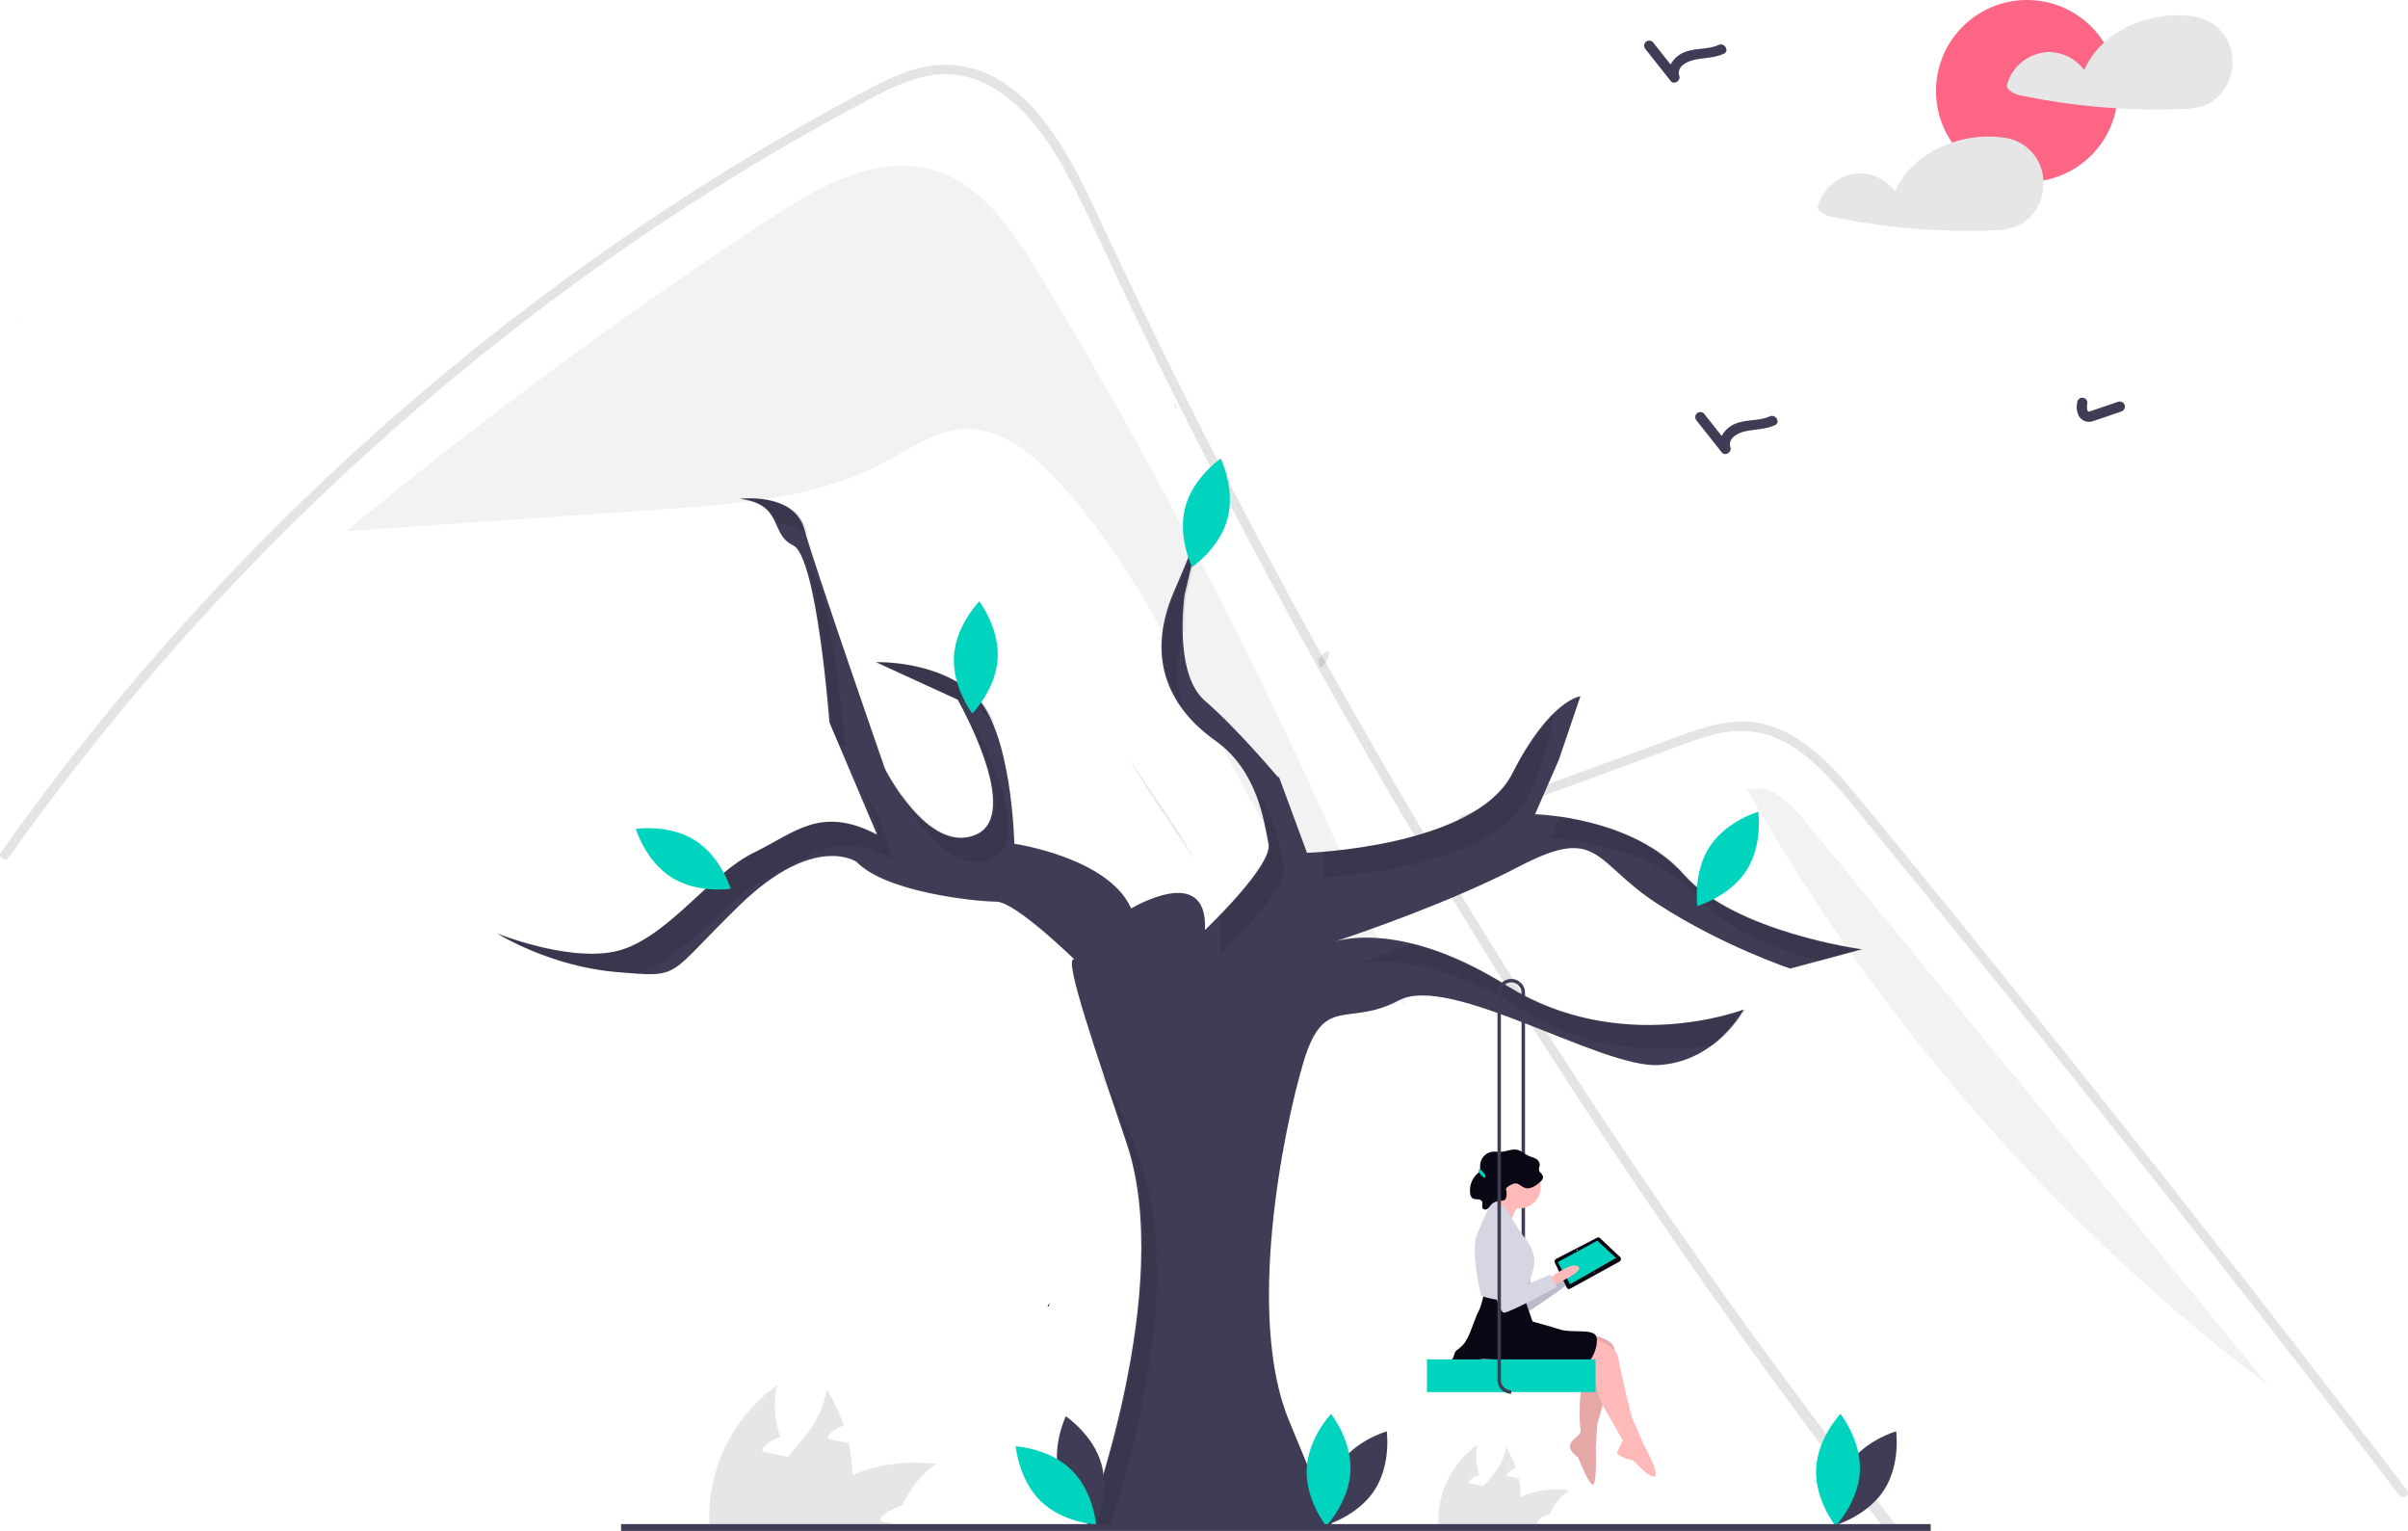
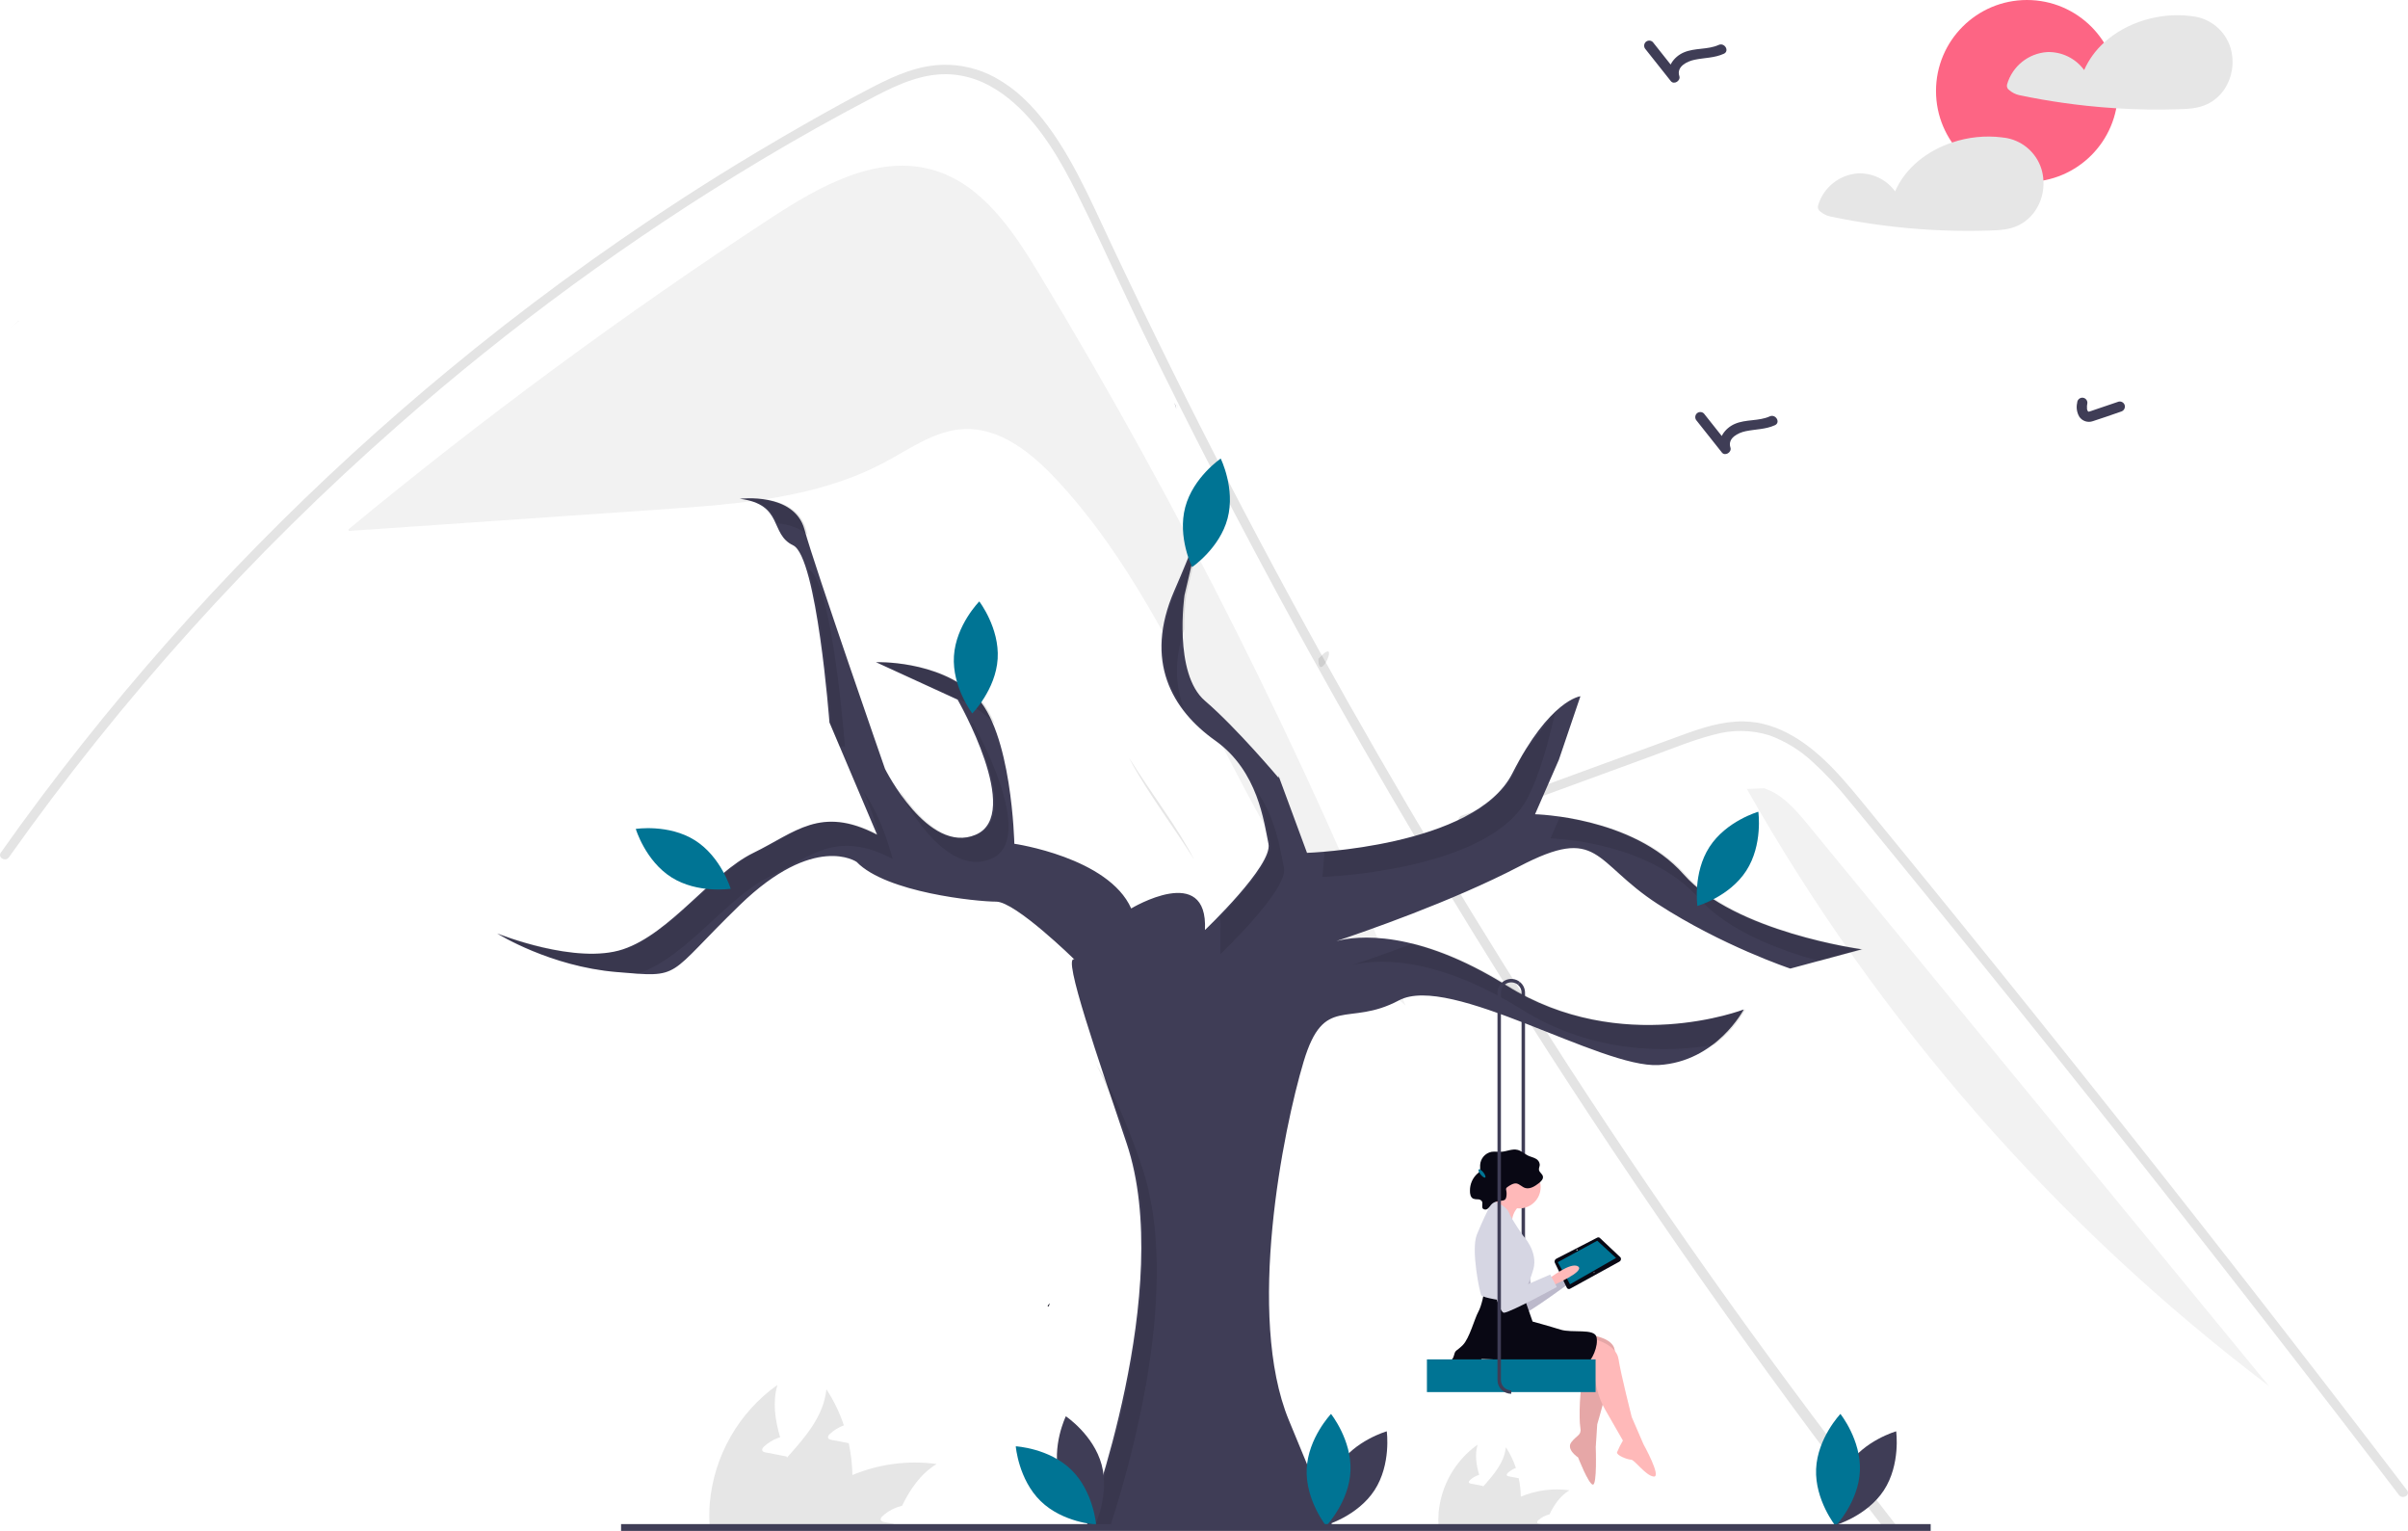
<svg xmlns="http://www.w3.org/2000/svg" width="1026.163" height="652.19" viewBox="0 0 1026.163 652.19" role="img" artist="Katerina Limpitsouni" source="https://undraw.co/">
  <g id="Group_24" data-name="Group 24" transform="translate(-671.106 -362.182)">
    <path id="Path_400-3493" data-name="Path 400" d="M789.818,700.947a38.667,38.667,0,0,1-1.675,12.1c-.042.142-.092.285-.142.427H763.35a22.121,22.121,0,0,1,1.666-5.024c2.051-4.354,5.4-8.08,8.708-11.781,4.555-5.1,9-10.157,9.7-16.788a38.084,38.084,0,0,1,4.287,8.85,10.4,10.4,0,0,0-3.441,2.11c-.276.26-.569.636-.427,1,.134.3.5.4.829.469.787.151,1.574.3,2.361.444.62.126,1.248.243,1.876.36a41.114,41.114,0,0,1,.9,7.837Z" transform="translate(529.396 298.821)" fill="#e6e6e6" />
    <path id="Path_401-3494" data-name="Path 401" d="M812.522,701.729c-3.952,2.4-6.464,6.121-8.516,10.282a10.516,10.516,0,0,0-4.781,2.512c-.285.26-.578.636-.427,1,.126.3.5.4.829.469.779.151,1.574.3,2.353.444-.076.176-.151.36-.226.536H775.63a36.928,36.928,0,0,1,3.927-4.488c.31-.31.628-.6.955-.9a39.074,39.074,0,0,1,11.3-7.134A39.766,39.766,0,0,1,812.522,701.729Z" transform="translate(527.398 295.325)" fill="#e6e6e6" />
    <path id="Path_402-3495" data-name="Path 402" d="M776.294,713.263H753.033a37.786,37.786,0,0,1,.033-5.593,40,40,0,0,1,16.621-29.08c-1.206,4.3-.586,8.566.67,12.853-.176.059-.352.109-.511.176a10.4,10.4,0,0,0-3.441,2.11c-.276.26-.569.636-.427,1,.126.3.5.4.829.469.787.151,1.574.3,2.353.444.628.126,1.256.243,1.884.368.293.05.586.109.879.167.042.1.067.193.109.285a77.456,77.456,0,0,1,3.835,12.317,28.769,28.769,0,0,1,.385,3.157C776.277,712.376,776.294,712.819,776.294,713.263Z" transform="translate(531.088 299.031)" fill="#e6e6e6" />
    <path id="Path_403-3496" data-name="Path 403" d="M595.239,716.406a67.042,67.042,0,0,1-2.9,20.978c-.073.247-.16.494-.247.74H549.35a38.362,38.362,0,0,1,2.889-8.71c3.557-7.549,9.364-14.009,15.1-20.426,7.9-8.841,15.606-17.61,16.826-29.107a66.033,66.033,0,0,1,7.433,15.345,18.037,18.037,0,0,0-5.967,3.659c-.479.45-.987,1.1-.74,1.728.232.523.871.7,1.437.813,1.365.261,2.729.523,4.094.769,1.074.218,2.163.421,3.252.624a71.276,71.276,0,0,1,1.568,13.588Z" transform="translate(439.118 274.17)" fill="#e6e6e6" />
    <path id="Path_404-3497" data-name="Path 404" d="M625.594,702c-6.852,4.167-11.207,10.612-14.764,17.827a18.234,18.234,0,0,0-8.289,4.355c-.494.45-1,1.1-.74,1.728.218.523.871.7,1.437.813,1.35.261,2.729.523,4.079.769-.131.3-.261.624-.392.929H561.63a64.04,64.04,0,0,1,6.809-7.781c.537-.537,1.089-1.045,1.655-1.568a67.746,67.746,0,0,1,19.6-12.369A68.945,68.945,0,0,1,625.594,702Z" transform="translate(444.665 283.876)" fill="#e6e6e6" />
    <path id="Path_405-3498" data-name="Path 405" d="M579.426,738.706H539.1a65.526,65.526,0,0,1,.058-9.7,69.348,69.348,0,0,1,28.817-50.419c-2.091,7.447-1.016,14.851,1.161,22.284-.3.1-.61.189-.885.3a18.037,18.037,0,0,0-5.967,3.658c-.479.45-.987,1.1-.74,1.728.218.523.871.7,1.437.813,1.365.261,2.729.523,4.079.769,1.089.218,2.178.421,3.266.639.508.087,1.016.189,1.524.29.073.174.116.334.189.494,2.555,7.041,5.342,14.14,6.649,21.355a49.856,49.856,0,0,1,.668,5.473C579.4,737.167,579.426,737.937,579.426,738.706Z" transform="translate(434.418 273.587)" fill="#e6e6e6" />
    <path id="Path_406-3499" data-name="Path 406" d="M727.256,366.754c-11.134-18.414-24.327-38.076-44.989-44.089-23.927-6.963-48.507,6.87-69.356,20.52A2021.019,2021.019,0,0,0,433.051,475.7l.063.715,134.214-9.256c32.323-2.229,65.757-4.766,94.322-20.057,10.839-5.8,21.405-13.553,33.688-14.093,15.26-.671,28.566,9.987,39.023,21.122C796.216,520,814.115,620.727,883.51,678.6A2202.248,2202.248,0,0,0,727.256,366.754Z" transform="translate(386.582 111.963)" fill="#f2f2f2" />
    <path id="Path_407-3500" data-name="Path 407" d="M1139.035,913.705h-6.126Q1052.925,809.79,982.393,699.052q-49.257-77.261-93.622-157.513-2.613-4.725-5.212-9.465Q865.2,498.582,847.7,464.641q-15.5-30.051-30.3-60.45c-2.816-5.792-5.56-11.6-8.289-17.435-6.431-13.7-12.732-27.481-19.511-41-6.838-13.661-15-27.888-26.61-38.152a58.328,58.328,0,0,0-4.674-3.775,48.9,48.9,0,0,0-5.778-3.644c-.2-.116-.406-.218-.61-.334a39.728,39.728,0,0,0-15.853-4.573c-11.541-.755-22.183,4.021-32.2,9.218q-25.347,13.218-49.925,27.96A1053.966,1053.966,0,0,0,500.462,444.708l-.363.319A1060.655,1060.655,0,0,0,334.543,628.8c-1.466,2.091-4.921.087-3.44-2q8.71-12.347,17.784-24.418A1063.718,1063.718,0,0,1,502.058,438.045q9.516-8.275,19.25-16.317a1066.25,1066.25,0,0,1,99.923-73.371q15.94-10.343,32.243-20.063,10.8-6.467,21.747-12.674c9.233-5.226,18.51-10.394,27.946-15.229,9.247-4.762,19.061-9.03,29.63-9.189a44.21,44.21,0,0,1,21.834,5.313c.2.116.421.218.624.348a58.176,58.176,0,0,1,11.323,8.275c15.345,14.212,25.609,36.511,33.593,53.627q6.032,12.957,12.209,25.8,23.322,48.8,48.459,96.729,13.436,25.587,27.38,50.956c1.423,2.628,2.874,5.255,4.326,7.868q50.39,91.045,107.109,178.418C1044.556,787.695,1089.154,849.626,1139.035,913.705Z" transform="translate(340.365 98.589)" fill="#e4e4e4" />
    <path id="Path_409-3501" data-name="Path 409" d="M761.269,527.914l53.576-19.6,26.6-9.729c8.663-3.169,17.306-6.776,26.262-9.045a41.43,41.43,0,0,1,23.77.3,54.785,54.785,0,0,1,18.54,11.493,150.454,150.454,0,0,1,15.207,16.24c5.792,6.96,11.5,13.993,17.229,21q35.482,43.394,70.5,87.164t69.567,87.911q34.634,44.249,68.791,88.869,4.185,5.466,8.362,10.938c1.539,2.015,5.008.028,3.448-2.015q-34.41-45.068-69.3-89.767-34.975-44.806-70.433-89.232t-71.394-88.465q-8.953-10.971-17.935-21.919c-5.051-6.156-10.046-12.379-15.586-18.109-10.17-10.518-22.876-19.813-38.085-20.065-8.942-.148-17.6,2.689-25.9,5.7-8.957,3.24-17.892,6.541-26.837,9.813L773.7,519.131l-13.488,4.933c-2.394.875-1.36,4.735,1.061,3.85Z" transform="translate(533.756 185.633)" fill="#e4e4e4" />
    <path id="Path_411-3502" data-name="Path 411" d="M337.858,366.286l-5.241,4.26c1.773-1.491,3.616-2.889,5.509-4.212Z" transform="translate(341.212 132.51)" fill="#f2f2f2" />
    <path id="Path_412-3503" data-name="Path 412" d="M869.75,519.249c-5.274-6.42-10.976-13.141-18.864-15.749l-7.365.29a835.38,835.38,0,0,0,222.5,254.374Z" transform="translate(572.005 194.493)" fill="#f2f2f2" />
    <path id="Path_435-3504" data-name="Path 435" d="M436.6,474.6l-1,1.2.544.182Z" transform="translate(681.88 442.75)" fill="#090814" />
    <circle id="Ellipse_78" data-name="Ellipse 78" cx="38.762" cy="38.762" r="38.762" transform="translate(1496.126 362.182)" fill="#fd6584" />
    <path id="Path_440-3505" data-name="Path 440" d="M1015.156,290.575a19.214,19.214,0,0,0-16.216-13.487,1.57,1.57,0,0,0-.261,0,2.069,2.069,0,0,0-.319-.073c-12.979-1.684-27.409,2.41-37.121,11.324a34.78,34.78,0,0,0-8.464,11.672,18.752,18.752,0,0,0-15.722-7.665,19.139,19.139,0,0,0-17.13,13.806,2.216,2.216,0,0,0,1,2.453,9.688,9.688,0,0,0,4.05,2.061c3.208.682,6.446,1.307,9.683,1.873q9.494,1.655,19.09,2.686,6.337.675,12.7,1.074c8.769.552,17.58.682,26.364.406,4.355-.145,8.536-.29,12.514-2.207a18.578,18.578,0,0,0,7.186-6.257A21.119,21.119,0,0,0,1015.156,290.575Z" transform="translate(606.485 92.016)" fill="#e6e6e6" />
    <path id="Path_441-3506" data-name="Path 441" d="M960.481,330.961a19.829,19.829,0,0,0-.813-4.791,19.25,19.25,0,0,0-16.231-13.487,1.4,1.4,0,0,0-.246,0,2.731,2.731,0,0,0-.334-.073,48.189,48.189,0,0,0-21.326,2.192c-10.54,3.528-19.787,10.641-24.244,20.8a18.76,18.76,0,0,0-15.737-7.665,19.139,19.139,0,0,0-17.13,13.806,2.258,2.258,0,0,0,1,2.453,9.773,9.773,0,0,0,4.05,2.061c3.223.682,6.446,1.307,9.7,1.873q9.494,1.655,19.076,2.686a283.336,283.336,0,0,0,39.081,1.481c4.341-.145,8.536-.29,12.514-2.207a18.538,18.538,0,0,0,7.172-6.257,20.708,20.708,0,0,0,3.47-12.877Z" transform="translate(581.416 108.101)" fill="#e6e6e6" />
    <path id="Path_442-3507" data-name="Path 442" d="M940.546,391.063a8.144,8.144,0,0,0,.908,5.929,4.947,4.947,0,0,0,5.751,1.9c4.06-1.261,8.066-2.737,12.092-4.105a2.229,2.229,0,0,0,1.521-2.679,2.2,2.2,0,0,0-2.678-1.521l-10.06,3.419c-.759.258-1.515.551-2.288.763-.081.022-.376.087-.36.086.037,0,.266.021.012,0q-.218-.066,0,.029l-.192-.109c.176.146-.021-.02-.082-.081s-.21-.27-.089-.093a2.686,2.686,0,0,1-.228-.4c.106.235-.093-.347-.107-.427a9.327,9.327,0,0,1,.154-2.716,2.188,2.188,0,0,0-2.178-2.178A2.233,2.233,0,0,0,940.546,391.063Z" transform="translate(615.741 142.719)" fill="#3f3d56" />
    <path id="Path_443-3508" data-name="Path 443" d="M828.993,396.808l10.733,13.533c1.366,1.722,4.294-.142,3.64-2.119-1.338-4.042,3.28-6.294,6.468-6.96,4.229-.883,8.473-.74,12.486-2.558,2.549-1.155.338-4.909-2.2-3.761-4.694,2.126-10.168,1.152-14.922,3.22-4.249,1.849-7.608,6.459-6.034,11.216l3.64-2.119-10.733-13.533a2.193,2.193,0,0,0-3.079,0,2.228,2.228,0,0,0,0,3.08Z" transform="translate(565.163 144.621)" fill="#3f3d56" />
    <path id="Path_444-3509" data-name="Path 444" d="M813.993,287.808l10.733,13.533c1.366,1.722,4.294-.142,3.64-2.119-1.338-4.042,3.28-6.294,6.468-6.96,4.229-.883,8.473-.74,12.486-2.558,2.549-1.155.338-4.909-2.2-3.761-4.694,2.126-10.168,1.152-14.922,3.22-4.249,1.849-7.608,6.459-6.034,11.216l3.64-2.119-10.733-13.533a2.193,2.193,0,0,0-3.08,0,2.228,2.228,0,0,0,0,3.08Z" transform="translate(558.387 95.382)" fill="#3f3d56" />
    <g id="Group_23" data-name="Group 23" transform="translate(882.926 516.662)">
      <path id="Path_344-3510" data-name="Path 344" d="M768.535,636.849h-1.467v-160.5a4.385,4.385,0,0,0-1.623-3.413l.927-1.137a5.847,5.847,0,0,1,2.163,4.55Z" transform="translate(-330.472 -207.925)" fill="#3f3d56" />
      <path id="Path_345-3511" data-name="Path 345" d="M565.922,135.23a12.841,12.841,0,0,1,.843,2.7C566.355,136.513,566.032,135.553,565.922,135.23Z" transform="translate(-277.277 -118.191)" fill="#3f3d56" />
      <path id="Path_346-3512" data-name="Path 346" d="M583.265,196.37a21.468,21.468,0,0,1-1.093,4.664Z" transform="translate(-281.608 -134.492)" fill="#3f3d56" />
      <path id="Path_347-3513" data-name="Path 347" d="M607.908,326.648c-28.844,15.034-66.577,28.015-77.878,31.778,8.617-2.244,33.7-5.266,72.561,18.98,48.829,30.458,101.039,10.15,101.039,10.15s-11.6,22.244-36.259,23.688-88.953-39.156-110.7-27.553-31.91-2.9-40.615,26.109S491.4,518.083,509.773,562.563l18.364,44.473H423.718s37.711-100.555,16.919-162.43C429,409.953,412.922,363.9,418.4,366.287c0,0-25.141-24.656-33.354-24.656s-46.9-3.865-59.463-16.919c0,0-17.887-12.57-49.8,18.371s-24.172,30.942-52.694,28.521c-28.074-2.384-50.068-16-50.75-16.428.814.33,33.6,13.436,53.647,6.762,20.307-6.769,37.711-32.394,55.6-41.092s28.521-20.308,52.694-7.737l-15.929-37.557-4.364-10.289-.007-.015s-5.324-70.581-15.474-75.414-3.865-17.4-22.72-19.823c0,0,23.2-2.9,27.553,13.054s34.33,102.007,34.33,102.007,18.364,36.735,38.671,28.037-7.737-57.527-7.737-57.527L333.8,239.624s26.109-.968,42.06,14.022,16.919,63.328,16.919,63.328,40.124,5.8,49.8,27.561c0,0,32.87-19.823,31.426,9.182,0,0,29.005-27.553,27.069-36.743s-4.349-30.942-22.72-43.989-30.458-33.846-17.4-63.819c7.341-16.861,10.553-25.918,11.962-30.619L465.293,211.1S460.46,244.457,474,256.059c.037.029.066.059.1.088,13.516,11.617,31.316,32.79,31.316,32.79l-.051-.931L517.5,320.847S589.052,318.426,605,287s29.013-32.87,29.013-32.87L624.827,281.2l-10.15,23.2s41.576.968,63.328,25.625,75.9,31.91,75.9,31.91l-30.45,8.214s-29.013-9.666-56.566-27.553S642.23,308.76,607.908,326.648Z" transform="translate(-172.342 -111.998)" fill="#3f3d56" />
      <path id="Path_348-3514" data-name="Path 348" d="M751.2,314.74c-3.058,13.538-6.659,26.615-11.719,36.581-15.951,31.426-87.5,33.846-87.5,33.846s.337-4.151.851-10.7c18.166-1.5,67.823-7.884,80.782-33.413,1.188-2.332,2.288-4.84,3.33-7.481Z" transform="translate(-300.221 -166.051)" opacity="0.1" />
      <path id="Path_350-3515" data-name="Path 350" d="M649.021,243.61C648.915,255.513,659.234,232.511,649.021,243.61Z" transform="translate(-298.991 -117.445)" opacity="0.1" />
      <path id="Path_351-3516" data-name="Path 351" d="M592.564,419.379v10.636s29.006-27.556,27.073-36.741c-1.479-7.025-3.249-21.4-12.213-33.611,4.04,9.23,5.27,18.233,6.346,23.344,1.387,6.587-13.136,22.619-21.464,31.164A22.034,22.034,0,0,1,592.564,419.379Z" transform="translate(-284.31 -178.028)" opacity="0.1" />
      <path id="Path_352-3517" data-name="Path 352" d="M539.6,341.567c.23.49.467.972.718,1.438,7.413,13.768,18.59,28.4,26.952,41.845C560.515,371.538,548.753,356.315,539.6,341.567Z" transform="translate(-270.259 -173.204)" opacity="0.1" />
      <path id="Path_353-3518" data-name="Path 353" d="M735.768,467.352c-15.9-9.92-29.5-15.273-40.6-17.985-11.648,4.384-21.235,7.653-26.058,9.258,8.651-2.24,33.715-5.214,72.526,18.994,30.451,18.994,62.215,18.245,81.814,14.991A50.654,50.654,0,0,0,836.807,477.5S784.6,497.808,735.768,467.352Z" transform="translate(-304.787 -201.945)" opacity="0.1" />
      <path id="Path_354-3519" data-name="Path 354" d="M568.45,283.969c-3.9-9.552-4.541-20.918-.062-34.237a104.5,104.5,0,0,1,.834-14.44l7.612-32.563c-1.4,4.7-4.615,13.755-11.963,30.63C555.568,254.721,559.04,271.414,568.45,283.969Z" transform="translate(-275.536 -136.187)" opacity="0.1" />
      <path id="Path_355-3520" data-name="Path 355" d="M841.944,400.313c-15.087-17.1-39.7-22.8-53.377-24.694l-4.086,9.339s41.575.967,63.33,25.622c12.064,13.672,34.086,21.991,51.314,26.691l18.719-5.051S863.7,424.968,841.944,400.313Z" transform="translate(-335.547 -182.282)" opacity="0.1" />
      <path id="Path_356-3521" data-name="Path 356" d="M445.3,379.177c20.3-8.7-7.735-57.529-7.735-57.529l-.767-.352c6.99,14.749,17.128,41.4,2.635,47.613-13.562,5.812-26.26-8.648-33.2-18.893l.39,1.122S425,387.878,445.3,379.177Z" transform="translate(-234.702 -167.799)" opacity="0.1" />
      <path id="Path_358-3522" data-name="Path 358" d="M583.172,201.034a21.451,21.451,0,0,0,1.09-4.661Z" transform="translate(-281.874 -134.493)" opacity="0.1" />
      <path id="Path_359-3523" data-name="Path 359" d="M232.561,438.711c.1-.031.2-.06.293-.092,20.3-6.768,37.708-32.39,55.6-41.092s28.523-20.3,52.695-7.735c0,0-4.229-17.31-12.424-28.682a112.786,112.786,0,0,1,6.556,18.414c-24.172-12.569-34.807-.967-52.695,7.735s-35.291,34.324-55.6,41.092-53.662-6.768-53.662-6.768,22.238,14.02,50.761,16.437C227.35,438.3,230.134,438.54,232.561,438.711Z" transform="translate(-172.605 -178.414)" opacity="0.1" />
      <path id="Path_360-3524" data-name="Path 360" d="M368.767,307.5s-.792.015-2.229.037l-4.364-10.289c.477-.007.726-.015.726-.015s-3.359-44.517-9.827-65.264c.081.037.147.081.22.117C363.442,236.92,368.767,307.5,368.767,307.5Z" transform="translate(-220.527 -143.983)" opacity="0.1" />
      <path id="Path_361-3525" data-name="Path 361" d="M525.5,715.66c8.858-27.154,30.16-102.242,13.389-152.168-7.243-21.561-13.957-35.309-19.632-44.08a249.23,249.23,0,0,1,13.765,33.813C553.811,615.1,516.1,715.66,516.1,715.66Z" transform="translate(-263.993 -220.619)" opacity="0.1" />
      <path id="Path_363-3526" data-name="Path 363" d="M338.4,211.727a12.649,12.649,0,0,0,1.988,2.542,14.267,14.267,0,0,0-1.988-2.542Z" transform="translate(-216.614 -138.586)" opacity="0.1" />
      <path id="Path_364-3527" data-name="Path 364" d="M441.42,310.3a23.561,23.561,0,0,1,2.1,2.26c-2.118-5.091-4.733-9.493-7.963-12.527-15.953-14.987-42.059-14.02-42.059-14.02l32.739,15.005A46.753,46.753,0,0,1,441.42,310.3Z" transform="translate(-231.305 -158.39)" opacity="0.1" />
      <path id="Path_366-3528" data-name="Path 366" d="M567.737,137.85a13.836,13.836,0,0,0-.878-2.782S567.231,136.112,567.737,137.85Z" transform="translate(-277.525 -118.148)" opacity="0.1" />
      <path id="Path_367-3529" data-name="Path 367" d="M329.674,201.4c4.261.522,9.162,1.829,12.9,4.861-.244-.825-.457-1.564-.626-2.185-4.351-15.953-27.556-13.053-27.556-13.053C324.878,192.369,327.587,196.854,329.674,201.4Z" transform="translate(-210.214 -133.012)" opacity="0.1" />
      <path id="Path_368-3530" data-name="Path 368" d="M954.864,747.711c-7.21,11.057-5.234,25.12-5.234,25.12s13.665-3.864,20.875-14.921,5.234-25.119,5.234-25.119S962.074,736.654,954.864,747.711Z" transform="translate(-379.512 -277.509)" fill="#3f3d56" />
-       <path id="Path_369-3531" data-name="Path 369" d="M957.45,746.973c-.57,13.187-10.359,23.475-10.359,23.475s-8.865-11.094-8.3-24.281,10.359-23.475,10.359-23.475S958.02,733.786,957.45,746.973Z" transform="translate(-376.682 -274.817)" fill="#00d4bf" />
+       <path id="Path_369-3531" data-name="Path 369" d="M957.45,746.973c-.57,13.187-10.359,23.475-10.359,23.475s-8.865-11.094-8.3-24.281,10.359-23.475,10.359-23.475S958.02,733.786,957.45,746.973Z" transform="translate(-376.682 -274.817)" fill="#007494" />
      <path id="Path_370-3532" data-name="Path 370" d="M791.088,639.4s8.3-8.7,11.692-6.952-9.763,9.534-9.763,9.534Z" transform="translate(-337.308 -250.693)" fill="#ffb9b9" />
      <path id="Path_371-3533" data-name="Path 371" d="M791.088,639.4s8.3-8.7,11.692-6.952-9.763,9.534-9.763,9.534Z" transform="translate(-337.308 -250.693)" opacity="0.1" />
      <path id="Path_372-3534" data-name="Path 372" d="M755.707,615.975s-3.05,5.466-2.252,11.359,8.1,24.8,10.577,24.465,20.86-13.879,20.86-13.879l-3.505-4.894-13.426,8.135S765.916,612.066,755.707,615.975Z" transform="translate(-327.239 -246.268)" fill="#d0cde1" />
      <path id="Path_373-3535" data-name="Path 373" d="M814.427,630.484,793.5,641.98a1,1,0,0,1-1.465-.432L786.9,630.831a1.338,1.338,0,0,1,.686-1.607l17.378-8.957a1.015,1.015,0,0,1,1.33.254l8.68,8.178a1.289,1.289,0,0,1-.55,1.785Z" transform="translate(-336.176 -247.47)" fill="#090814" />
-       <path id="Path_374-3536" data-name="Path 374" d="M641.177,517.422l-19.622,11.216-5.222-9.411,16.833-9.154Z" transform="translate(-164.324 -135.992)" fill="#00d4bf" />
+       <path id="Path_374-3536" data-name="Path 374" d="M641.177,517.422l-19.622,11.216-5.222-9.411,16.833-9.154Z" transform="translate(-164.324 -135.992)" fill="#007494" />
      <ellipse id="Ellipse_73" data-name="Ellipse 73" cx="0.289" cy="0.246" rx="0.289" ry="0.246" transform="translate(459.83 378.096) rotate(-50.158)" fill="#f2f2f2" />
      <ellipse id="Ellipse_74" data-name="Ellipse 74" cx="0.193" cy="0.164" rx="0.193" ry="0.164" transform="translate(467.241 387.703) rotate(-50.158)" fill="#f2f2f2" />
      <path id="Path_375-3537" data-name="Path 375" d="M755.707,615.975s-3.05,5.466-2.252,11.359,8.1,24.8,10.577,24.465,20.86-13.879,20.86-13.879l-3.505-4.894-13.426,8.135S765.916,612.066,755.707,615.975Z" transform="translate(-327.239 -246.268)" opacity="0.1" />
      <path id="Path_376-3538" data-name="Path 376" d="M783.44,642.2s9.389-7.511,12.519-5.32-10.954,8.137-10.954,8.137Z" transform="translate(-335.27 -251.83)" fill="#ffb9b9" />
      <circle id="Ellipse_75" data-name="Ellipse 75" cx="9.076" cy="9.076" r="9.076" transform="translate(426.575 342.168)" fill="#ffb9b9" />
      <path id="Path_377-3539" data-name="Path 377" d="M805.5,677.134s9.7,1.252,9.389,7.2S807.379,715,807.379,715l-.626,9.7s.626,16.274-1.252,15.961-6.259-11.58-6.259-11.58-5.32-3.443-2.817-6.572,4.382-2.817,3.756-6.259-.313-17.839,1.565-22.221,2.972-6.8,2.972-6.8l-6.1-.4Z" transform="translate(-338.553 -262.671)" fill="#ffb9b9" />
      <path id="Path_378-3540" data-name="Path 378" d="M805.5,677.134s9.7,1.252,9.389,7.2S807.379,715,807.379,715l-.626,9.7s.626,16.274-1.252,15.961-6.259-11.58-6.259-11.58-5.32-3.443-2.817-6.572,4.382-2.817,3.756-6.259-.313-17.839,1.565-22.221,2.972-6.8,2.972-6.8l-6.1-.4Z" transform="translate(-338.553 -262.671)" opacity="0.1" />
      <path id="Path_379-3541" data-name="Path 379" d="M807.509,679.268s9.389,2.191,10.328,8.45,5.633,24.724,5.633,24.724l5.008,11.58s7.824,14.084,4.381,13.771-8.137-7.2-9.7-7.2-6.259-1.878-5.946-3.13a36.3,36.3,0,0,1,2.5-5.007l-7.572-13.19a32.038,32.038,0,0,1-3.284-8.128,56.98,56.98,0,0,1-1.663-8.1c0-2.191-6.259-3.13-6.259-3.13Z" transform="translate(-339.934 -263.239)" fill="#ffb9b9" />
      <path id="Path_380-3542" data-name="Path 380" d="M756.888,651.956l4.382,12.519s6.885,1.878,11.893,3.443,14.4-.626,15.335,3.13-1.878,10.328-4.695,11.893-4.382,3.13-13.458.626-30.671-3.13-30.671-3.13a15.687,15.687,0,0,1-6.885,2.191c-4.069.313-5.007.626-6.259-.313s.626-.939,1.252-3.443.939-1.565,3.756-4.382,5.008-11.267,6.572-14.083,2.5-8.45,2.5-8.45Z" transform="translate(-319.984 -255.958)" fill="#090814" />
      <path id="Path_381-3543" data-name="Path 381" d="M762.445,598.906a9.164,9.164,0,0,0-3.755,7.2c0,4.695-9.389-5.007-9.389-5.007s5.008-6.259,5.008-8.137S762.445,598.906,762.445,598.906Z" transform="translate(-326.168 -240.151)" fill="#ffb9b9" />
      <path id="Path_382-3544" data-name="Path 382" d="M748.195,598.614s5.633,2.191,6.885,5.32,5.946,9.7,5.946,9.7,6.572,6.885,4.382,14.4-4.069,9.389-4.069,10.641-3.13,3.443-5.633,3.13-11.893-1.565-12.519-2.817-4.382-19.091-1.878-25.663a151.889,151.889,0,0,1,6.885-14.709Z" transform="translate(-323.809 -241.736)" fill="#d6d6e3" />
      <path id="Path_383-3545" data-name="Path 383" d="M761.348,585.526c2.031.482,4.024-.812,5.688-2.1.945-.729,1.985-1.768,1.7-2.94-.257-1.04-1.482-1.63-1.661-2.687-.124-.735.305-1.449.34-2.194a3.1,3.1,0,0,0-1.822-2.658c-.99-.533-2.112-.755-3.129-1.232-1.552-.728-2.843-2.041-4.5-2.461-2.265-.574-4.571.649-6.9.807-1.409.1-2.836-.2-4.231.03a6.039,6.039,0,0,0-4.838,5.7c-.018,1,.181,2.107-.413,2.9a4.379,4.379,0,0,1-.8.721,9.636,9.636,0,0,0-3.118,7.168c-.053,1.327.225,2.9,1.4,3.466a5.2,5.2,0,0,0,1.962.273,2.05,2.05,0,0,1,1.732.827c.536.946-.267,2.343.434,3.168a1.589,1.589,0,0,0,2.17-.114c.615-.528,1-1.288,1.582-1.853,1.134-1.1,2.817-1.3,4.372-1.465a2.219,2.219,0,0,0,1.283-.421,1.983,1.983,0,0,0,.526-1.078,6.685,6.685,0,0,0,.008-2.832,1.574,1.574,0,0,1-.036-.9,1.273,1.273,0,0,1,.459-.514c.964-.724,2.652-1.778,3.9-1.579C758.852,583.787,759.946,585.193,761.348,585.526Z" transform="translate(-323.063 -233.869)" fill="#090814" />
      <path id="Path_384-3546" data-name="Path 384" d="M751.349,613.921s-3.755,5.008-3.755,10.954,4.695,25.663,7.2,25.663,22.534-10.954,22.534-10.954l-2.817-5.32-14.4,6.259S761.99,611.417,751.349,613.921Z" transform="translate(-325.711 -245.776)" fill="#d6d6e3" />
-       <rect id="Rectangle_124" data-name="Rectangle 124" width="71.872" height="13.934" transform="translate(396.26 424.635)" fill="#00d4bf" />
+       <rect id="Rectangle_124" data-name="Rectangle 124" width="71.872" height="13.934" transform="translate(396.26 424.635)" fill="#007494" />
      <path id="Path_385-3547" data-name="Path 385" d="M759.525,646.749a5.874,5.874,0,0,1-5.867-5.867V475.87a5.867,5.867,0,0,1,9.571-4.55l-.927,1.137a4.4,4.4,0,0,0-7.178,3.413V640.882a4.405,4.405,0,0,0,4.4,4.4Z" transform="translate(-327.328 -207.446)" fill="#3f3d56" />
-       <ellipse id="Ellipse_76" data-name="Ellipse 76" cx="0.733" cy="2.2" rx="0.733" ry="2.2" transform="translate(417.781 344.177) rotate(-38.768)" fill="#00d4bf" />
+       <ellipse id="Ellipse_76" data-name="Ellipse 76" cx="0.733" cy="2.2" rx="0.733" ry="2.2" transform="translate(417.781 344.177) rotate(-38.768)" fill="#007494" />
      <path id="Path_386-3548" data-name="Path 386" d="M658.864,747.711c-7.21,11.057-5.234,25.12-5.234,25.12s13.665-3.864,20.875-14.921,5.234-25.119,5.234-25.119S666.074,736.654,658.864,747.711Z" transform="translate(-300.594 -277.509)" fill="#3f3d56" />
-       <path id="Path_387-3549" data-name="Path 387" d="M661.45,746.973c-.57,13.187-10.359,23.475-10.359,23.475s-8.865-11.094-8.3-24.281,10.359-23.475,10.359-23.475S662.02,733.786,661.45,746.973Z" transform="translate(-297.764 -274.817)" fill="#00d4bf" />
+       <path id="Path_387-3549" data-name="Path 387" d="M661.45,746.973c-.57,13.187-10.359,23.475-10.359,23.475s-8.865-11.094-8.3-24.281,10.359-23.475,10.359-23.475S662.02,733.786,661.45,746.973Z" transform="translate(-297.764 -274.817)" fill="#007494" />
      <path id="Path_388-3550" data-name="Path 388" d="M498.689,749.564c3.447,12.742,15.253,20.633,15.253,20.633s6.218-12.767,2.771-25.509-15.253-20.633-15.253-20.633S495.242,736.823,498.689,749.564Z" transform="translate(-259.073 -275.18)" fill="#3f3d56" />
-       <path id="Path_389-3551" data-name="Path 389" d="M497.38,751.475c9.458,9.207,10.614,23.361,10.614,23.361s-14.18-.774-23.638-9.982-10.614-23.361-10.614-23.361S487.922,742.268,497.38,751.475Z" transform="translate(-252.699 -279.83)" fill="#00d4bf" />
-       <path id="Path_390-3552" data-name="Path 390" d="M456.433,275.161c-.822,13.174-10.807,23.272-10.807,23.272S436.975,287.172,437.8,274,448.6,250.725,448.6,250.725,457.256,261.986,456.433,275.161Z" transform="translate(-243.101 -148.984)" fill="#00d4bf" />
-       <path id="Path_392-3553" data-name="Path 392" d="M278.152,387.6c11.166,7.04,15.238,20.644,15.238,20.644s-14.031,2.191-25.2-4.849-15.239-20.644-15.239-20.644S266.986,380.563,278.152,387.6Z" transform="translate(-193.835 -184.099)" fill="#00d4bf" />
-       <path id="Path_393-3554" data-name="Path 393" d="M589.908,193.231c-3.367,12.763-15.124,20.728-15.124,20.728s-6.3-12.728-2.93-25.491,15.124-20.728,15.124-20.728S593.276,180.468,589.908,193.231Z" transform="translate(-278.593 -126.859)" fill="#00d4bf" />
-       <path id="Path_395-3555" data-name="Path 395" d="M890.547,398.026c-7.169,11.083-20.82,15-20.82,15s-2.027-14.055,5.142-25.139,20.82-15,20.82-15S897.716,386.943,890.547,398.026Z" transform="translate(-358.204 -181.554)" fill="#00d4bf" />
+       <path id="Path_389-3551" data-name="Path 389" d="M497.38,751.475c9.458,9.207,10.614,23.361,10.614,23.361s-14.18-.774-23.638-9.982-10.614-23.361-10.614-23.361S487.922,742.268,497.38,751.475Z" transform="translate(-252.699 -279.83)" fill="#007494" />
+       <path id="Path_390-3552" data-name="Path 390" d="M456.433,275.161c-.822,13.174-10.807,23.272-10.807,23.272S436.975,287.172,437.8,274,448.6,250.725,448.6,250.725,457.256,261.986,456.433,275.161Z" transform="translate(-243.101 -148.984)" fill="#007494" />
+       <path id="Path_392-3553" data-name="Path 392" d="M278.152,387.6c11.166,7.04,15.238,20.644,15.238,20.644s-14.031,2.191-25.2-4.849-15.239-20.644-15.239-20.644S266.986,380.563,278.152,387.6Z" transform="translate(-193.835 -184.099)" fill="#007494" />
+       <path id="Path_393-3554" data-name="Path 393" d="M589.908,193.231c-3.367,12.763-15.124,20.728-15.124,20.728s-6.3-12.728-2.93-25.491,15.124-20.728,15.124-20.728S593.276,180.468,589.908,193.231Z" transform="translate(-278.593 -126.859)" fill="#007494" />
+       <path id="Path_395-3555" data-name="Path 395" d="M890.547,398.026c-7.169,11.083-20.82,15-20.82,15s-2.027-14.055,5.142-25.139,20.82-15,20.82-15S897.716,386.943,890.547,398.026Z" transform="translate(-358.204 -181.554)" fill="#007494" />
      <path id="Path_396-3556" data-name="Path 396" d="M866,206" transform="translate(-357.28 -137.06)" fill="#3f3d56" />
    </g>
    <rect id="Rectangle_125" data-name="Rectangle 125" width="558.084" height="2.903" transform="translate(935.772 1011.47)" fill="#3f3d56" />
  </g>
</svg>
